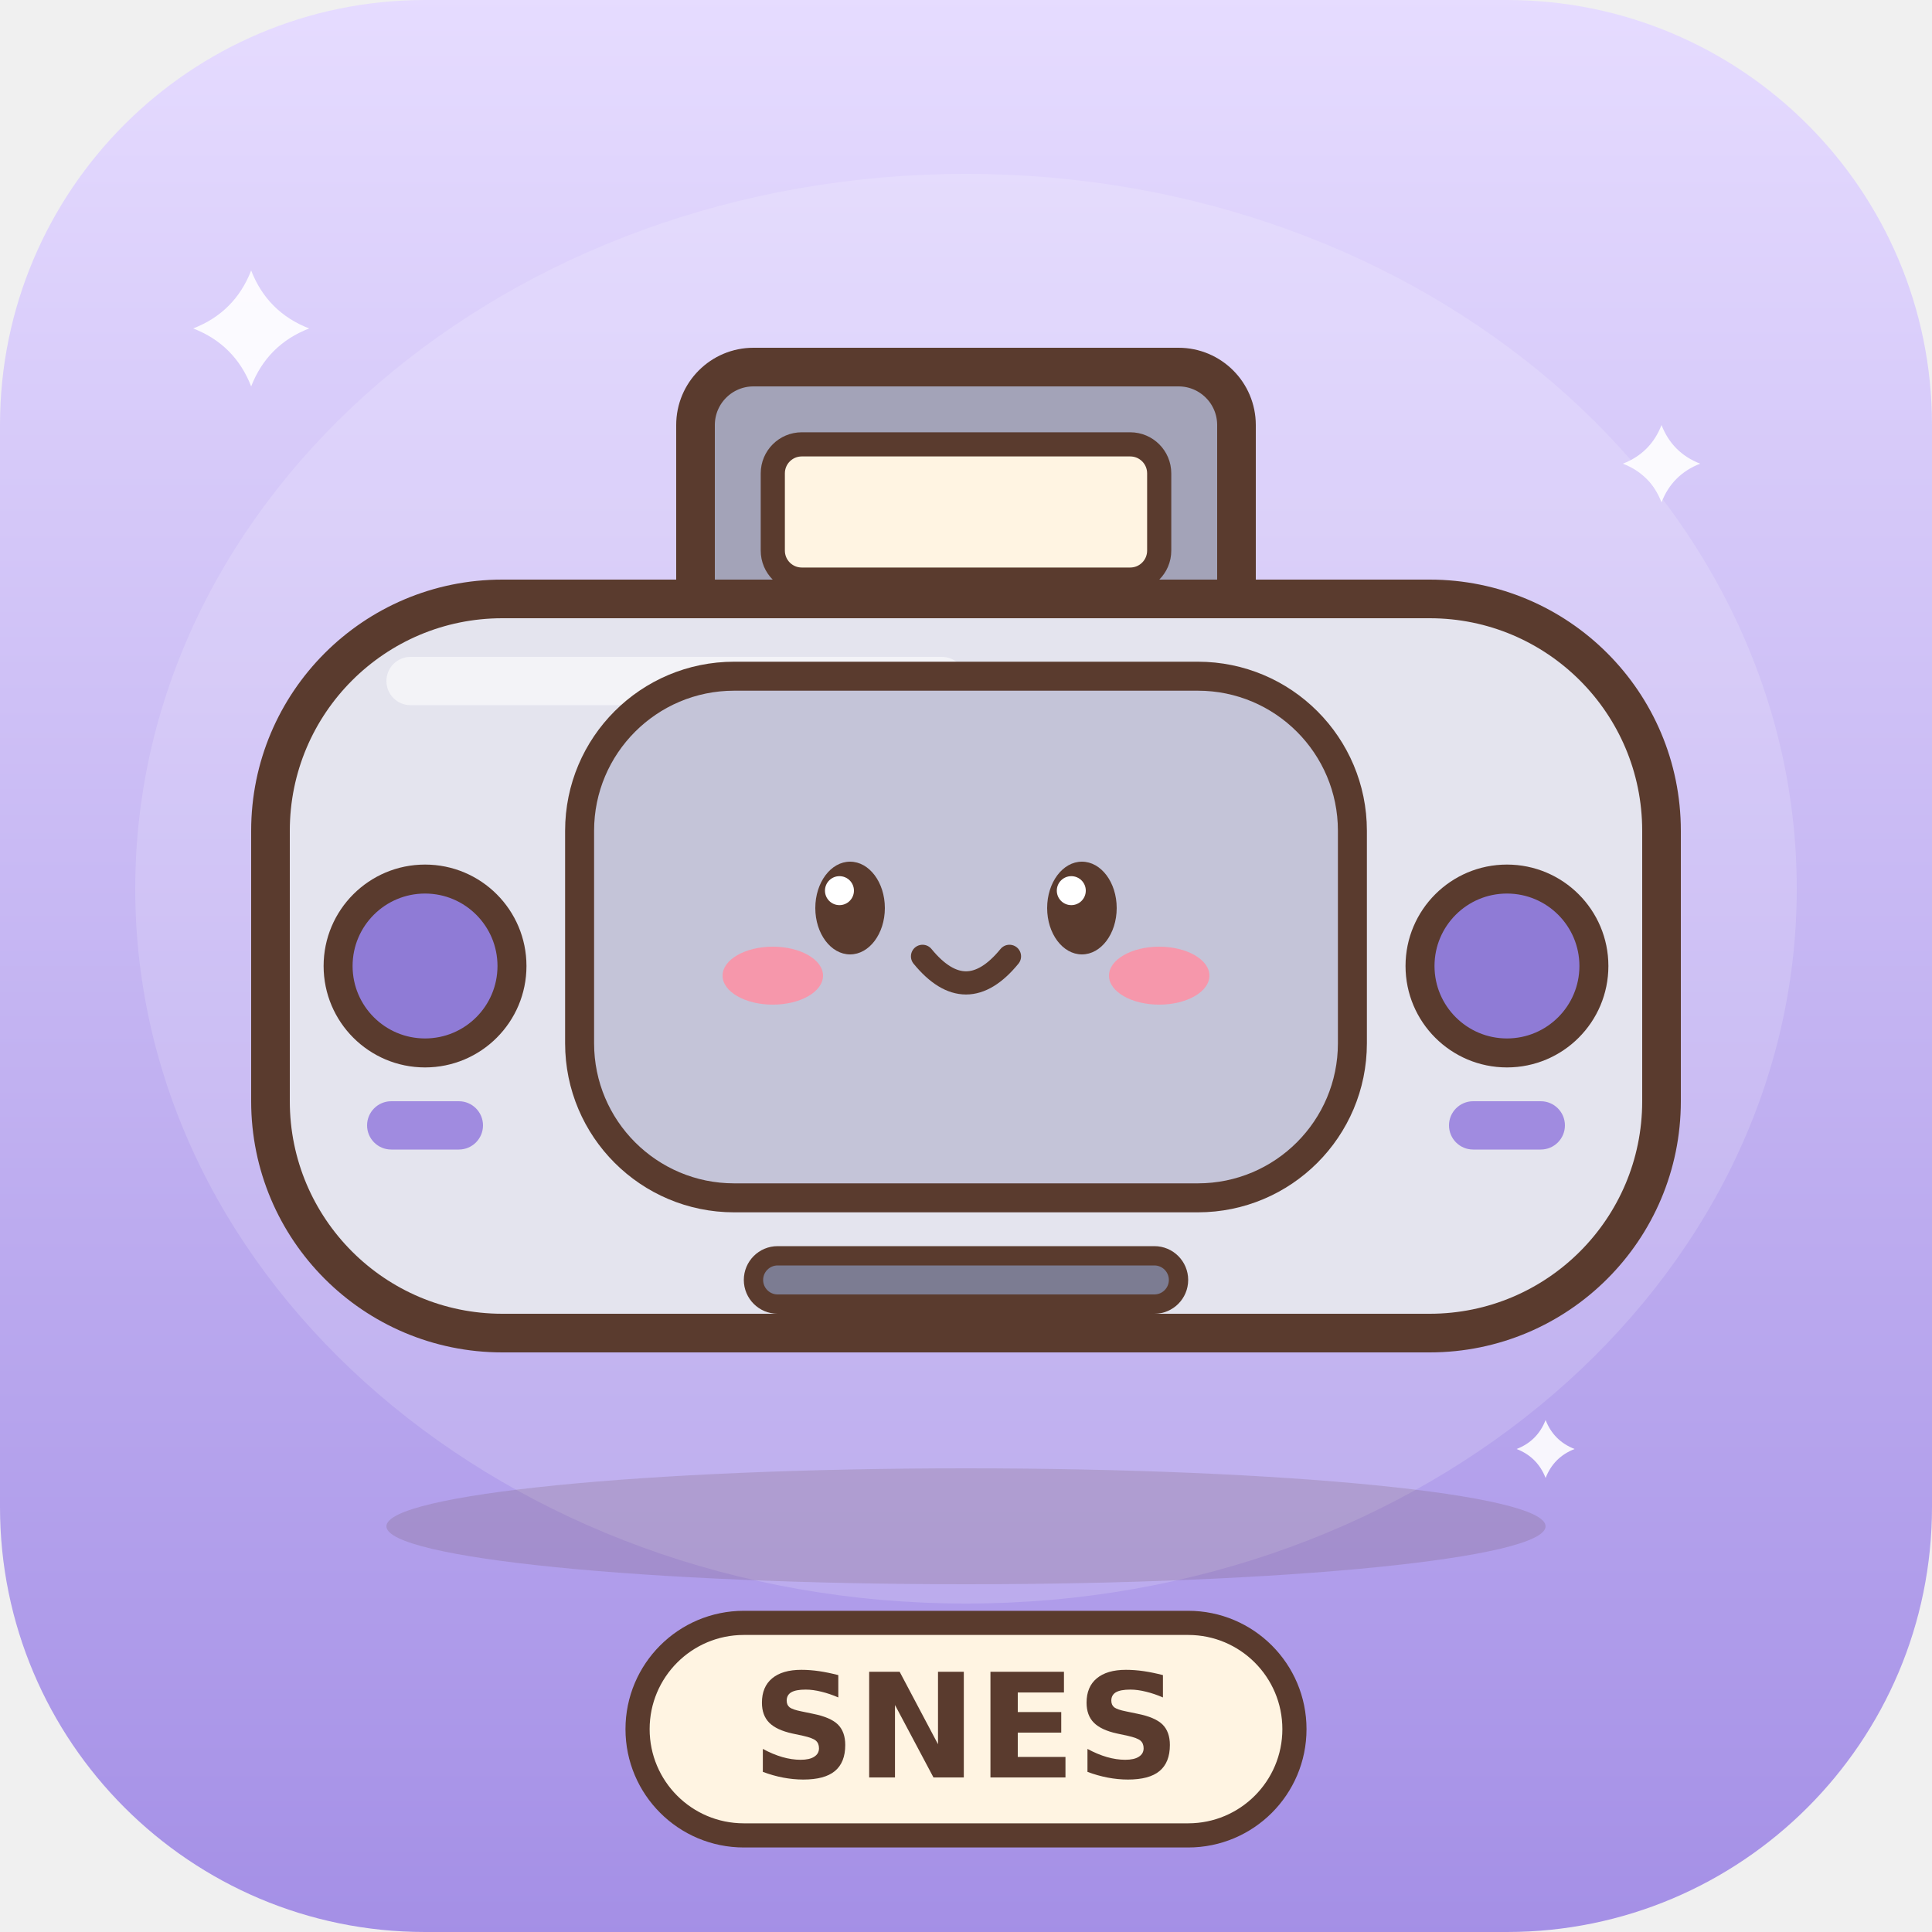
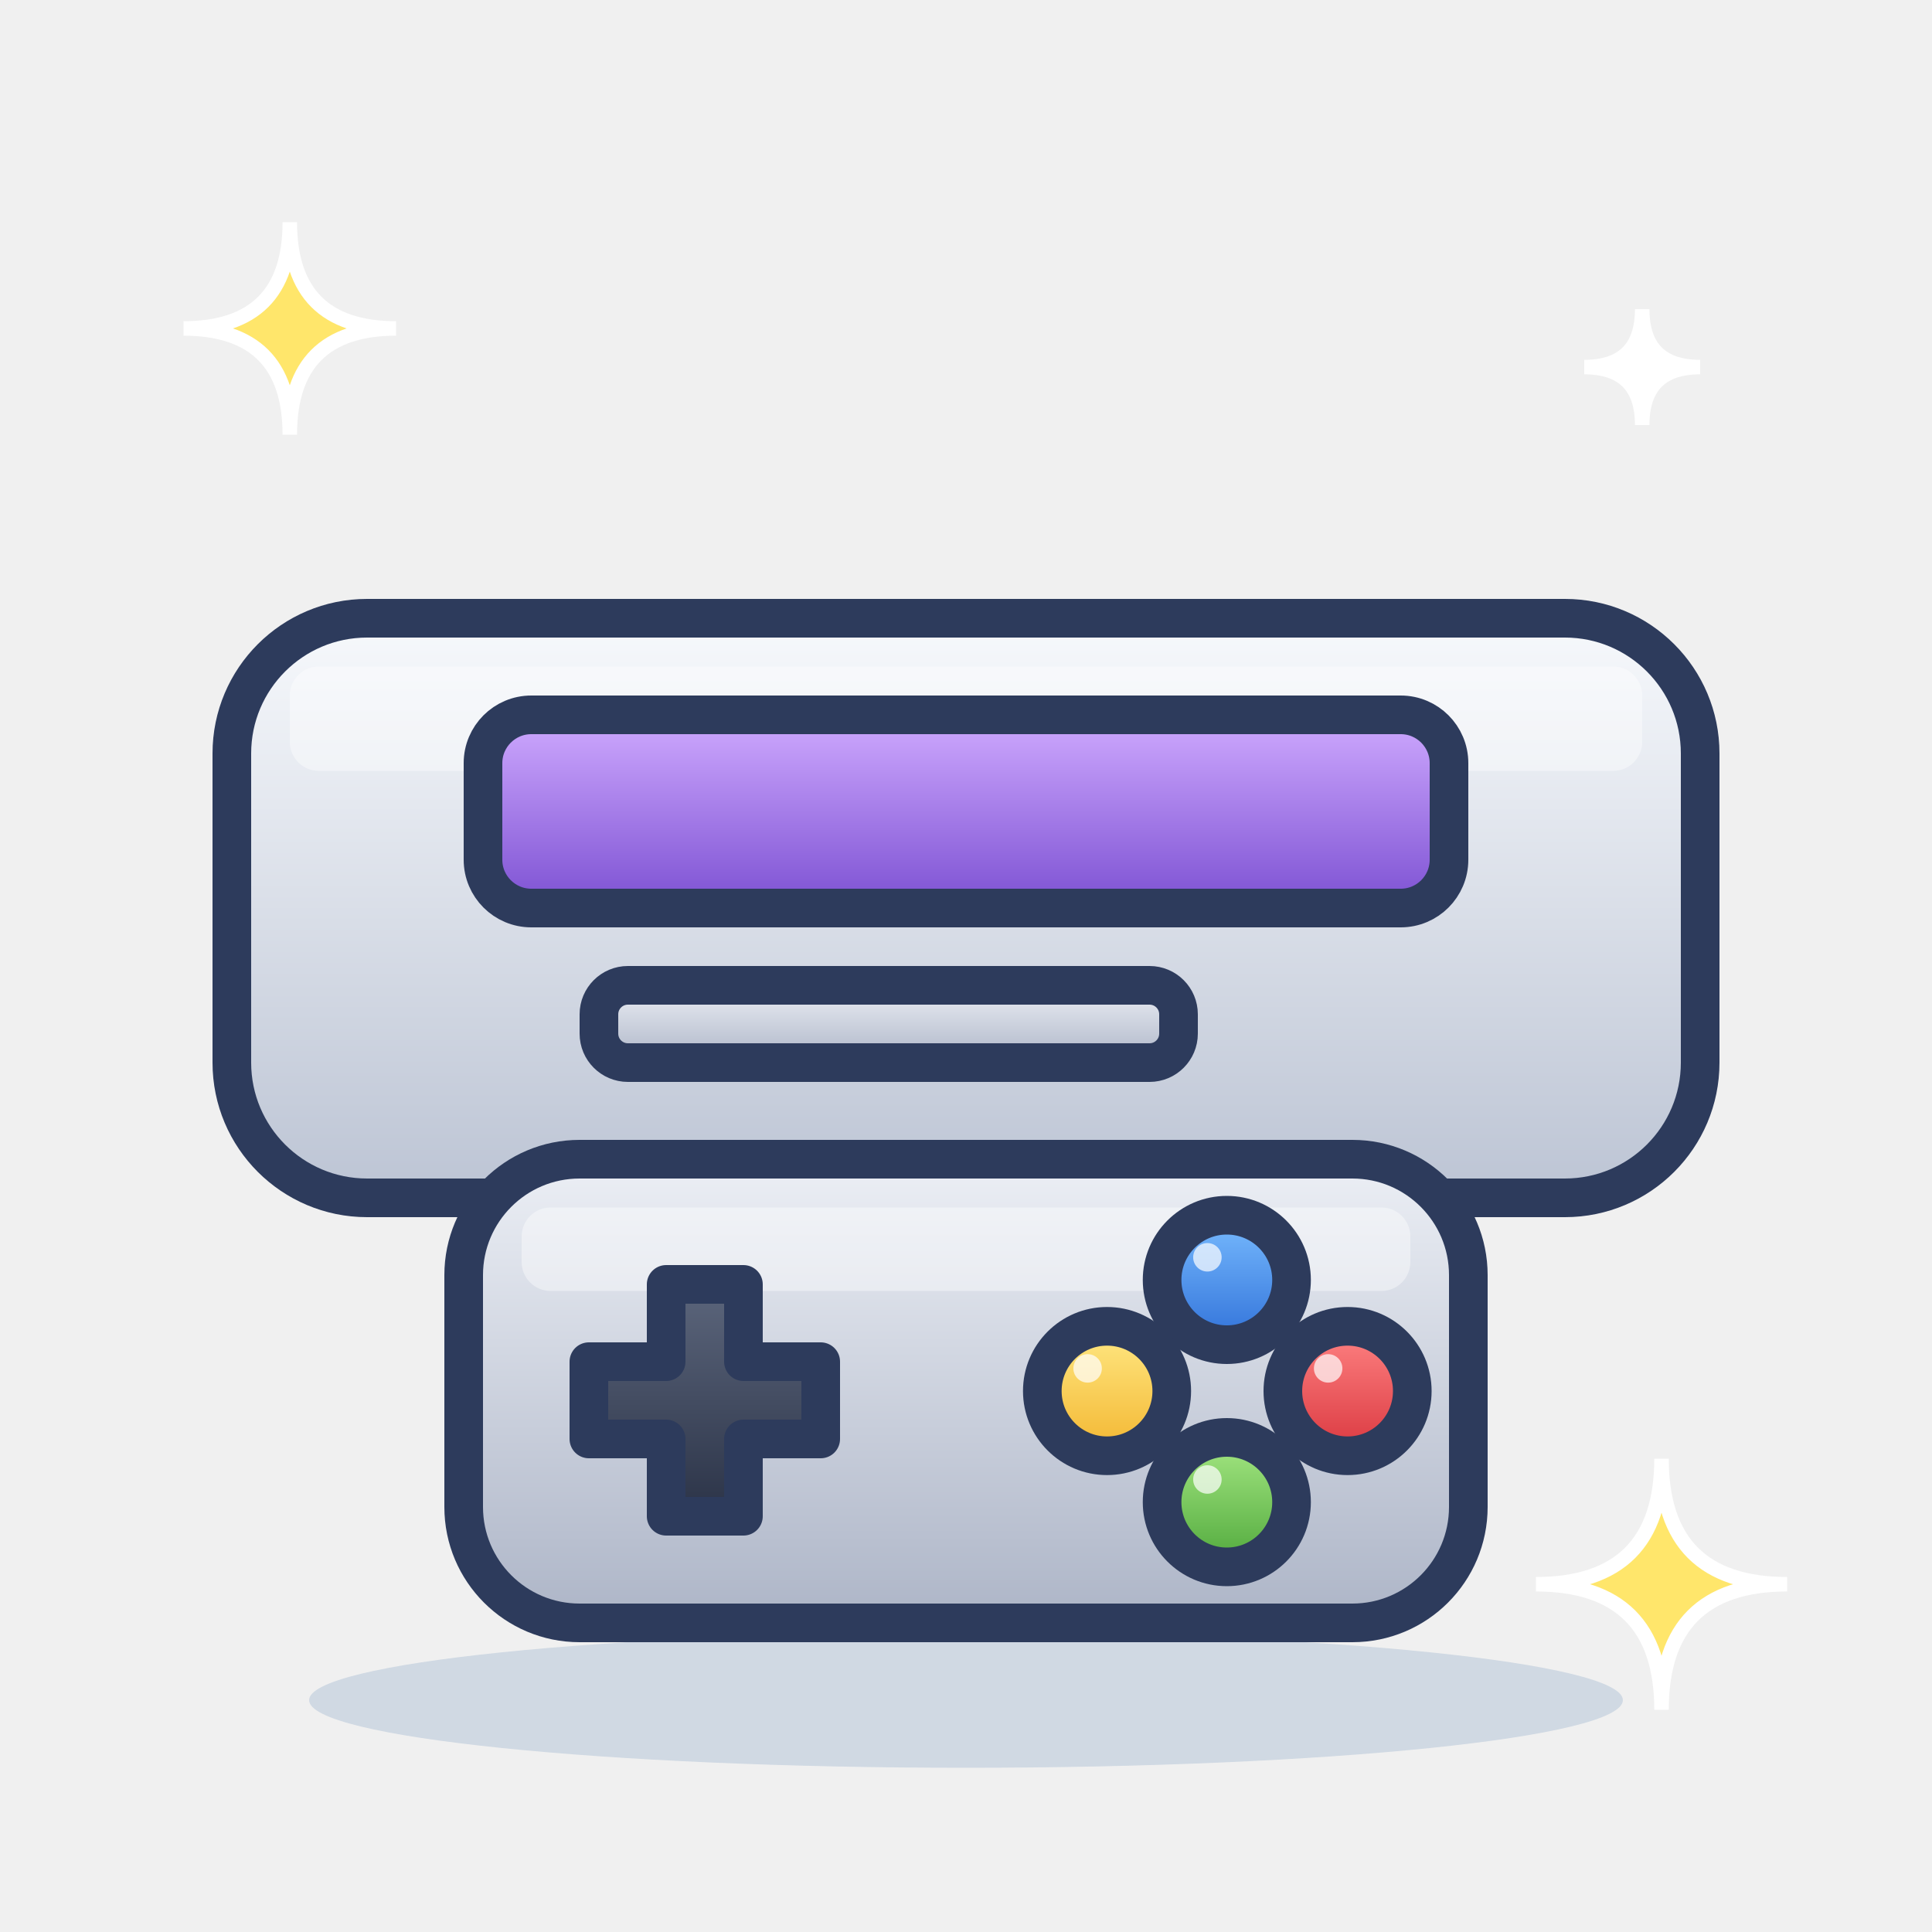
<svg xmlns="http://www.w3.org/2000/svg" viewBox="0 0 200 200" width="256" height="256">
  <defs>
-     <linearGradient id="g1" x1="0" y1="0" x2="0" y2="1">
-       <stop offset="0" stop-color="#e6dcff" />
-       <stop offset="1" stop-color="#a48fe6" />
+     <linearGradient id="red" x1="0" y1="0" x2="0" y2="1">
+       <stop offset="0" stop-color="#ff8484" />
+       <stop offset="1" stop-color="#d9363e" />
    </linearGradient>
-     <clipPath id="c1">
-       <rect width="200" height="200" rx="44" />
-     </clipPath>
+     <linearGradient id="wh" x1="0" y1="0" x2="0" y2="1">
+       <stop offset="0" stop-color="#ffffff" />
+       <stop offset="1" stop-color="#d6dce8" />
+     </linearGradient>
+     <linearGradient id="cream" x1="0" y1="0" x2="0" y2="1">
+       <stop offset="0" stop-color="#fff7e2" />
+       <stop offset="1" stop-color="#e6d4aa" />
+     </linearGradient>
+     <linearGradient id="dk" x1="0" y1="0" x2="0" y2="1">
+       <stop offset="0" stop-color="#5c667c" />
+       <stop offset="1" stop-color="#2b3347" />
+     </linearGradient>
+     <linearGradient id="navy" x1="0" y1="0" x2="0" y2="1">
+       <stop offset="0" stop-color="#56699a" />
+       <stop offset="1" stop-color="#2a3a66" />
+     </linearGradient>
+     <linearGradient id="blu" x1="0" y1="0" x2="0" y2="1">
+       <stop offset="0" stop-color="#79bcff" />
+       <stop offset="1" stop-color="#2f70d8" />
+     </linearGradient>
+     <linearGradient id="pur" x1="0" y1="0" x2="0" y2="1">
+       <stop offset="0" stop-color="#cfaaff" />
+       <stop offset="1" stop-color="#7c50d2" />
+     </linearGradient>
+     <linearGradient id="ind" x1="0" y1="0" x2="0" y2="1">
+       <stop offset="0" stop-color="#9a8cff" />
+       <stop offset="1" stop-color="#4c3ac9" />
+     </linearGradient>
+     <linearGradient id="grn" x1="0" y1="0" x2="0" y2="1">
+       <stop offset="0" stop-color="#a6e884" />
+       <stop offset="1" stop-color="#4fa83b" />
+     </linearGradient>
+     <linearGradient id="lcd" x1="0" y1="0" x2="0" y2="1">
+       <stop offset="0" stop-color="#d2eba3" />
+       <stop offset="1" stop-color="#93bd5e" />
+     </linearGradient>
+     <linearGradient id="gry" x1="0" y1="0" x2="0" y2="1">
+       <stop offset="0" stop-color="#eceff5" />
+       <stop offset="1" stop-color="#adb5c7" />
+     </linearGradient>
+     <linearGradient id="sil" x1="0" y1="0" x2="0" y2="1">
+       <stop offset="0" stop-color="#f7f9fc" />
+       <stop offset="1" stop-color="#bcc4d4" />
+     </linearGradient>
+     <linearGradient id="yel" x1="0" y1="0" x2="0" y2="1">
+       <stop offset="0" stop-color="#ffe985" />
+       <stop offset="1" stop-color="#f3b52f" />
+     </linearGradient>
+     <linearGradient id="wood" x1="0" y1="0" x2="0" y2="1">
+       <stop offset="0" stop-color="#d39a5e" />
+       <stop offset="1" stop-color="#8c5729" />
+     </linearGradient>
+     <linearGradient id="org" x1="0" y1="0" x2="0" y2="1">
+       <stop offset="0" stop-color="#ffb870" />
+       <stop offset="1" stop-color="#ea7621" />
+     </linearGradient>
+     <linearGradient id="pnk" x1="0" y1="0" x2="0" y2="1">
+       <stop offset="0" stop-color="#ffa6cd" />
+       <stop offset="1" stop-color="#e2549c" />
+     </linearGradient>
  </defs>
-   <rect width="200" height="200" rx="44" fill="url(#g1)" />
-   <ellipse cx="100" cy="92" rx="86" ry="74" fill="#fff" opacity=".16" />
-   <path d="M26 28Q27.68 32.32 32 34Q27.68 35.68 26 40Q24.32 35.68 20 34Q24.32 32.32 26 28Z" fill="#fff" opacity="0.9" />
-   <path d="M172 44Q173.12 46.88 176 48Q173.12 49.12 172 52Q170.88 49.12 168 48Q170.88 46.88 172 44Z" fill="#fff" opacity="0.9" />
-   <path d="M160 147Q160.84 149.16 163 150Q160.84 150.84 160 153Q159.16 150.84 157 150Q159.16 149.16 160 147Z" fill="#fff" opacity="0.9" />
-   <ellipse cx="100" cy="158" rx="60" ry="6" fill="#5a3b2e" opacity=".16" />
-   <rect x="72" y="38" width="56" height="36" rx="6" fill="#a3a3b8" stroke="#5a3b2e" stroke-width="4" stroke-linejoin="round" />
-   <rect x="80" y="46" width="40" height="14" rx="3" fill="#fff4e2" stroke="#5a3b2e" stroke-width="2.5" stroke-linejoin="round" />
-   <rect x="28" y="62" width="144" height="76" rx="24" fill="#e4e4ee" stroke="#5a3b2e" stroke-width="4" stroke-linejoin="round" />
-   <rect x="40" y="68" width="60" height="5" rx="2.5" fill="#fff" opacity="0.55" />
-   <rect x="60" y="70" width="80" height="54" rx="16" fill="#c4c4d8" stroke="#5a3b2e" stroke-width="3" stroke-linejoin="round" />
-   <circle cx="44" cy="100" r="9" fill="#8f7bd6" stroke="#5a3b2e" stroke-width="3" />
-   <circle cx="156" cy="100" r="9" fill="#8f7bd6" stroke="#5a3b2e" stroke-width="3" />
-   <rect x="38" y="114" width="12" height="5" rx="2.5" fill="#a08be0" />
-   <rect x="150" y="114" width="12" height="5" rx="2.5" fill="#a08be0" />
-   <ellipse cx="88.0" cy="94" rx="3.6" ry="4.8" fill="#5a3b2e" />
-   <ellipse cx="112.0" cy="94" rx="3.6" ry="4.8" fill="#5a3b2e" />
-   <circle cx="86.9" cy="92.2" r="1.5" fill="#fff" />
-   <circle cx="110.9" cy="92.2" r="1.5" fill="#fff" />
-   <ellipse cx="80.0" cy="101.0" rx="5.2" ry="3.0" fill="#ff8fa3" opacity=".85" />
-   <ellipse cx="120.0" cy="101.0" rx="5.2" ry="3.0" fill="#ff8fa3" opacity=".85" />
-   <path d="M95.5 99.0q4.5 5.5 9.0 0" fill="none" stroke="#5a3b2e" stroke-width="2.4" stroke-linecap="round" />
-   <rect x="78" y="130" width="44" height="5" rx="2.5" fill="#7c7c92" stroke="#5a3b2e" stroke-width="2" stroke-linejoin="round" />
-   <rect x="66.0" y="168" width="68" height="22" rx="11" fill="#fff4e2" stroke="#5a3b2e" stroke-width="2.5" />
-   <text x="100" y="184" font-family="Jua,Gowun Dodum,DejaVu Sans,Arial,sans-serif" font-weight="900" font-size="15" text-anchor="middle" fill="#5a3b2e">SNES</text>
+   <ellipse cx="100" cy="176" rx="68" ry="7" fill="#3b6ea8" opacity=".18" />
+   <rect x="24" y="64" width="152" height="60" rx="14" fill="url(#sil)" stroke="#2d3b5c" stroke-width="4" stroke-linejoin="round" stroke-linecap="round" />
+   <rect x="30" y="69" width="140" height="10.8" rx="3" fill="#fff" opacity=".4" />
+   <rect x="50" y="74" width="100" height="20" rx="5" fill="url(#pur)" stroke="#2d3b5c" stroke-width="4" stroke-linejoin="round" stroke-linecap="round" />
+   <rect x="62" y="102" width="60" height="8" rx="3" fill="url(#gry)" stroke="#2d3b5c" stroke-width="4" stroke-linejoin="round" stroke-linecap="round" />
+   <rect x="48" y="120" width="104" height="48" rx="12" fill="url(#gry)" stroke="#2d3b5c" stroke-width="4" stroke-linejoin="round" stroke-linecap="round" />
+   <rect x="54" y="125" width="92" height="8.64" rx="3" fill="#fff" opacity=".4" />
+   <path d="M68.96 132.96h8.0v8.0h8.0v8.0h-8.0v8.0h-8.0v-8.0h-8.0v-8.0h8.0z" fill="url(#dk)" stroke="#2d3b5c" stroke-width="4" stroke-linejoin="round" stroke-linecap="round" />
+   <circle cx="127.0" cy="132.5" r="6.7" fill="url(#blu)" stroke="#2d3b5c" stroke-width="4" stroke-linejoin="round" stroke-linecap="round" />
+   <circle cx="124.99" cy="130.155" r="1.474" fill="#fff" opacity=".7" />
+   <circle cx="114.6" cy="144.0" r="6.7" fill="url(#yel)" stroke="#2d3b5c" stroke-width="4" stroke-linejoin="round" stroke-linecap="round" />
+   <circle cx="112.59" cy="141.655" r="1.474" fill="#fff" opacity=".7" />
+   <circle cx="139.5" cy="144.0" r="6.7" fill="url(#red)" stroke="#2d3b5c" stroke-width="4" stroke-linejoin="round" stroke-linecap="round" />
+   <circle cx="137.49" cy="141.655" r="1.474" fill="#fff" opacity=".7" />
+   <circle cx="127.0" cy="155.5" r="6.7" fill="url(#grn)" stroke="#2d3b5c" stroke-width="4" stroke-linejoin="round" stroke-linecap="round" />
+   <circle cx="124.99" cy="153.155" r="1.474" fill="#fff" opacity=".7" />
+   <path d="M30 23Q30 34 41 34Q30 34 30 45Q30 34 19 34Q30 34 30 23Z" fill="#ffe66b" stroke="#fff" stroke-width="1.5" />
+   <path d="M172 151Q172 164 185 164Q172 164 172 177Q172 164 159 164Q172 164 172 151Z" fill="#ffe66b" stroke="#fff" stroke-width="1.5" />
+   <path d="M170 32Q170 38 176 38Q170 38 170 44Q170 38 164 38Q170 38 170 32Z" fill="#fff" stroke="#fff" stroke-width="1.5" />
</svg>
